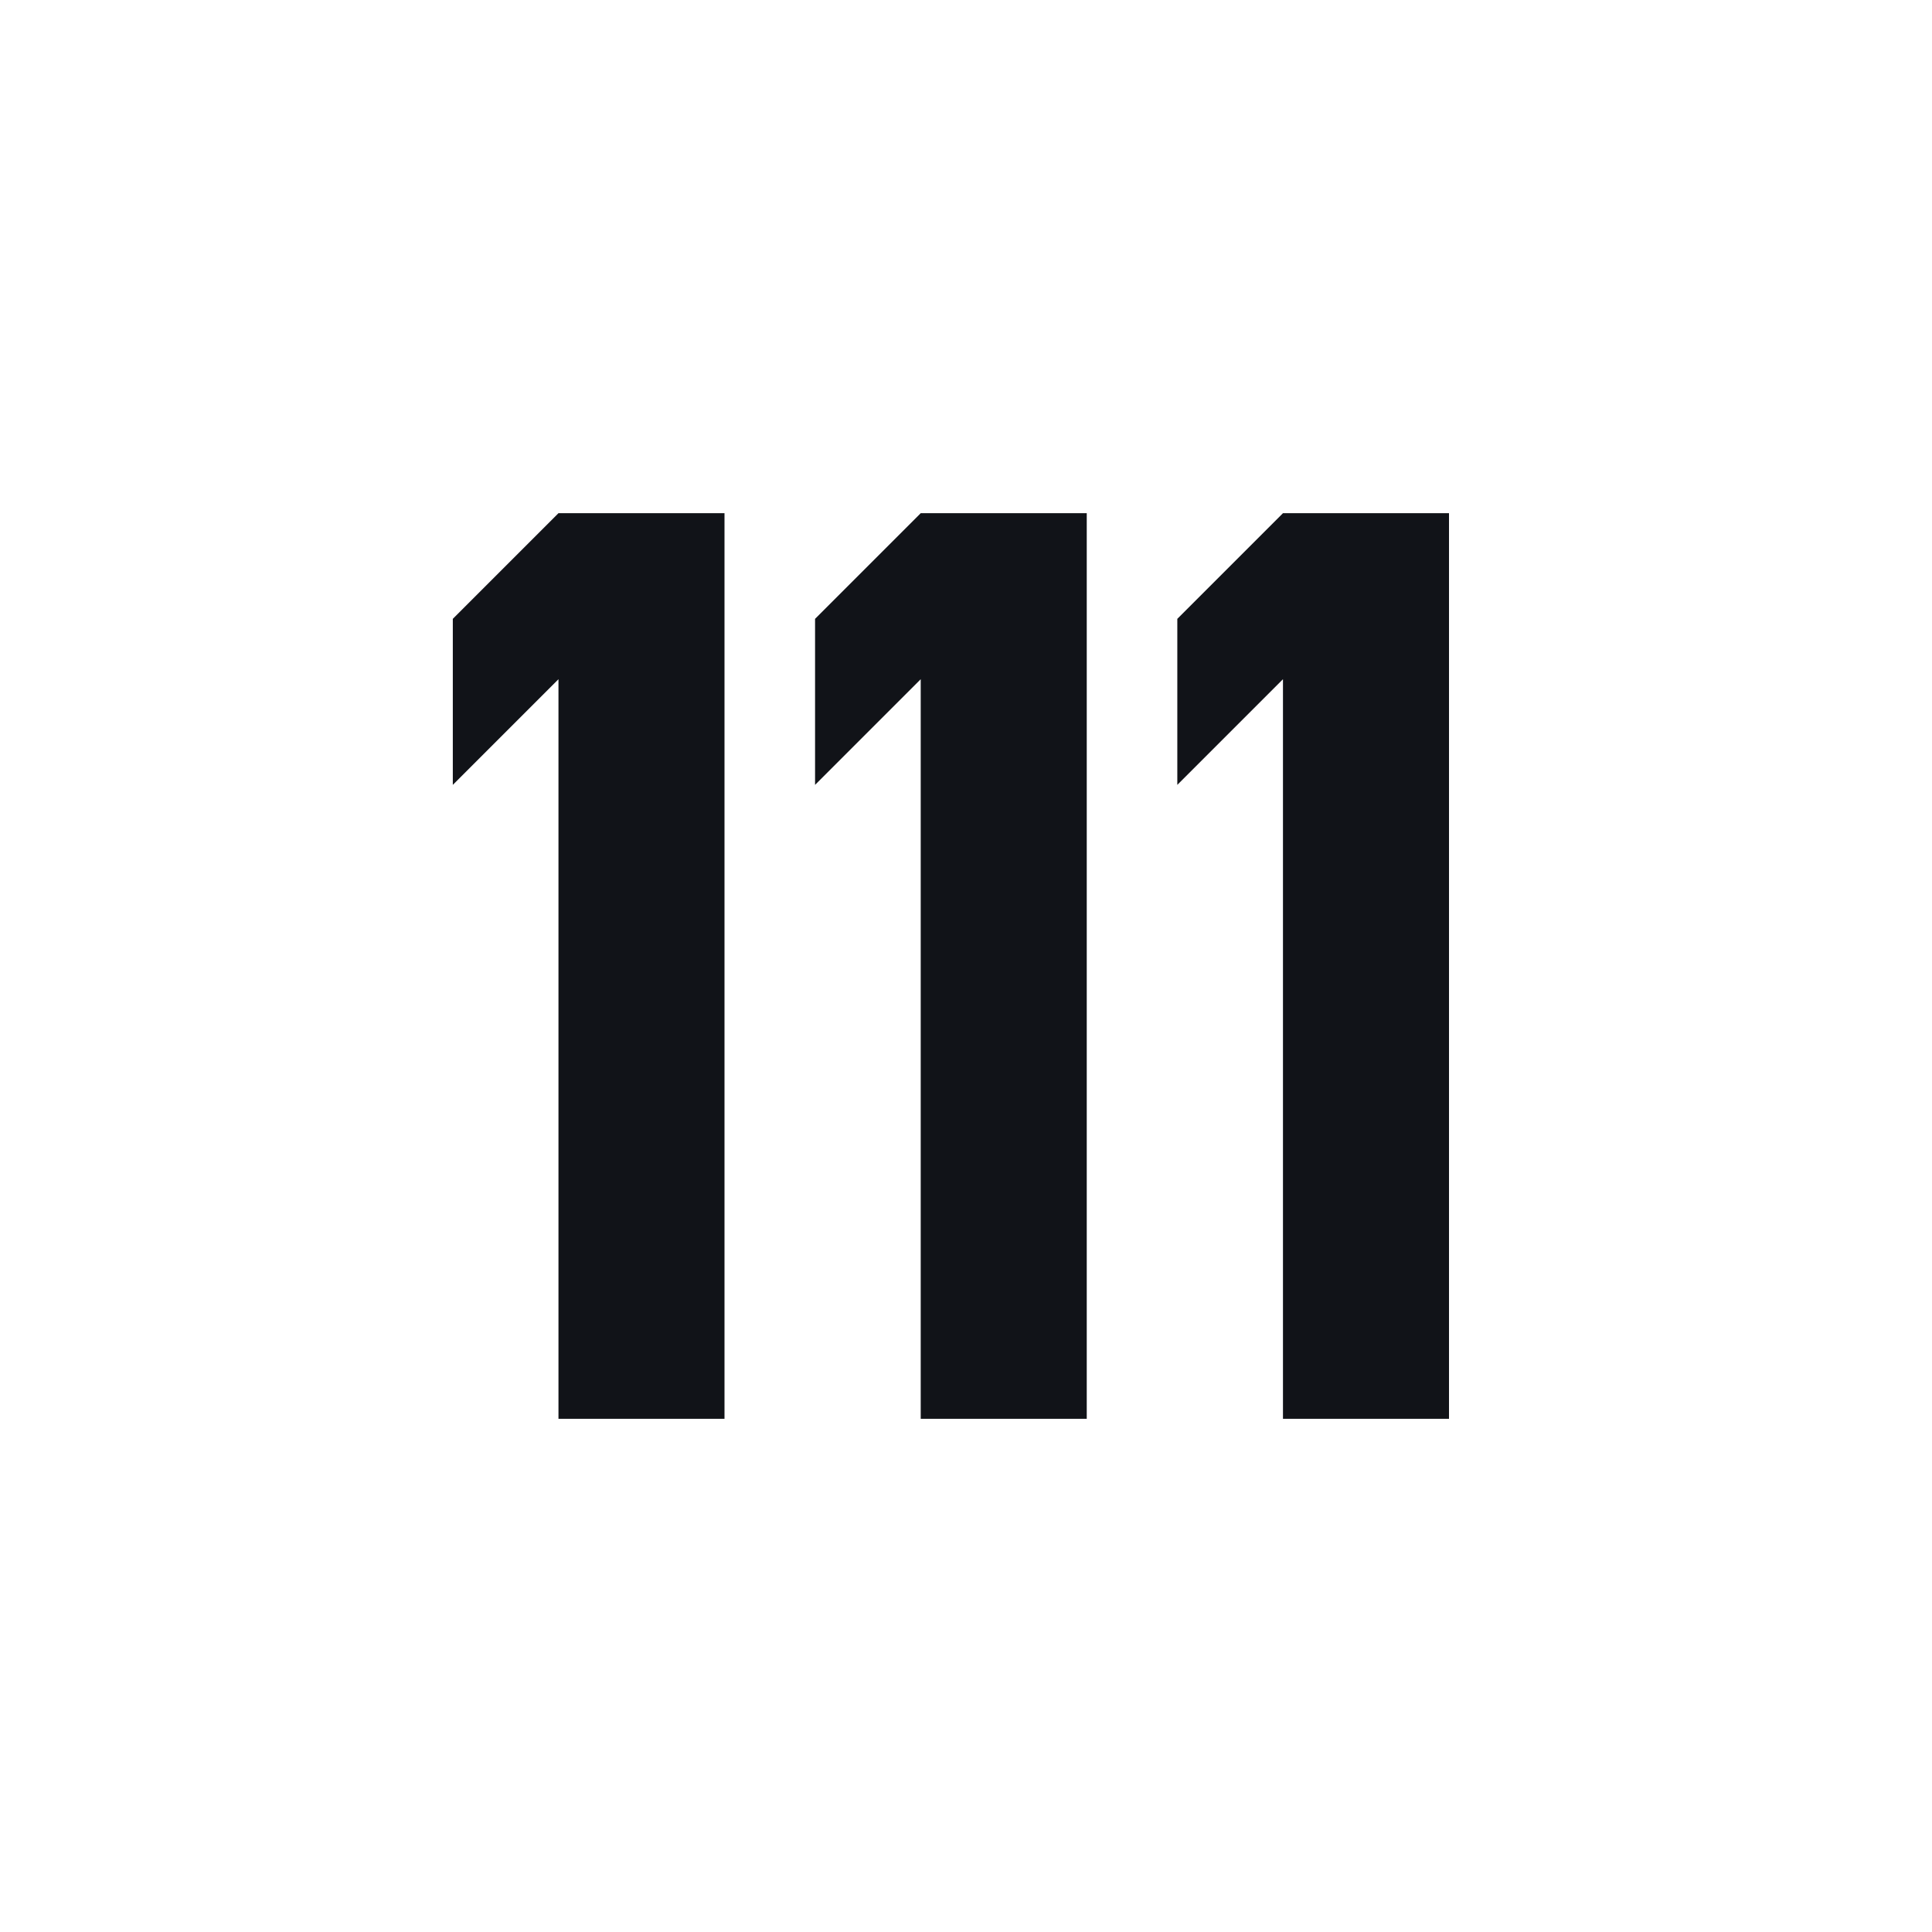
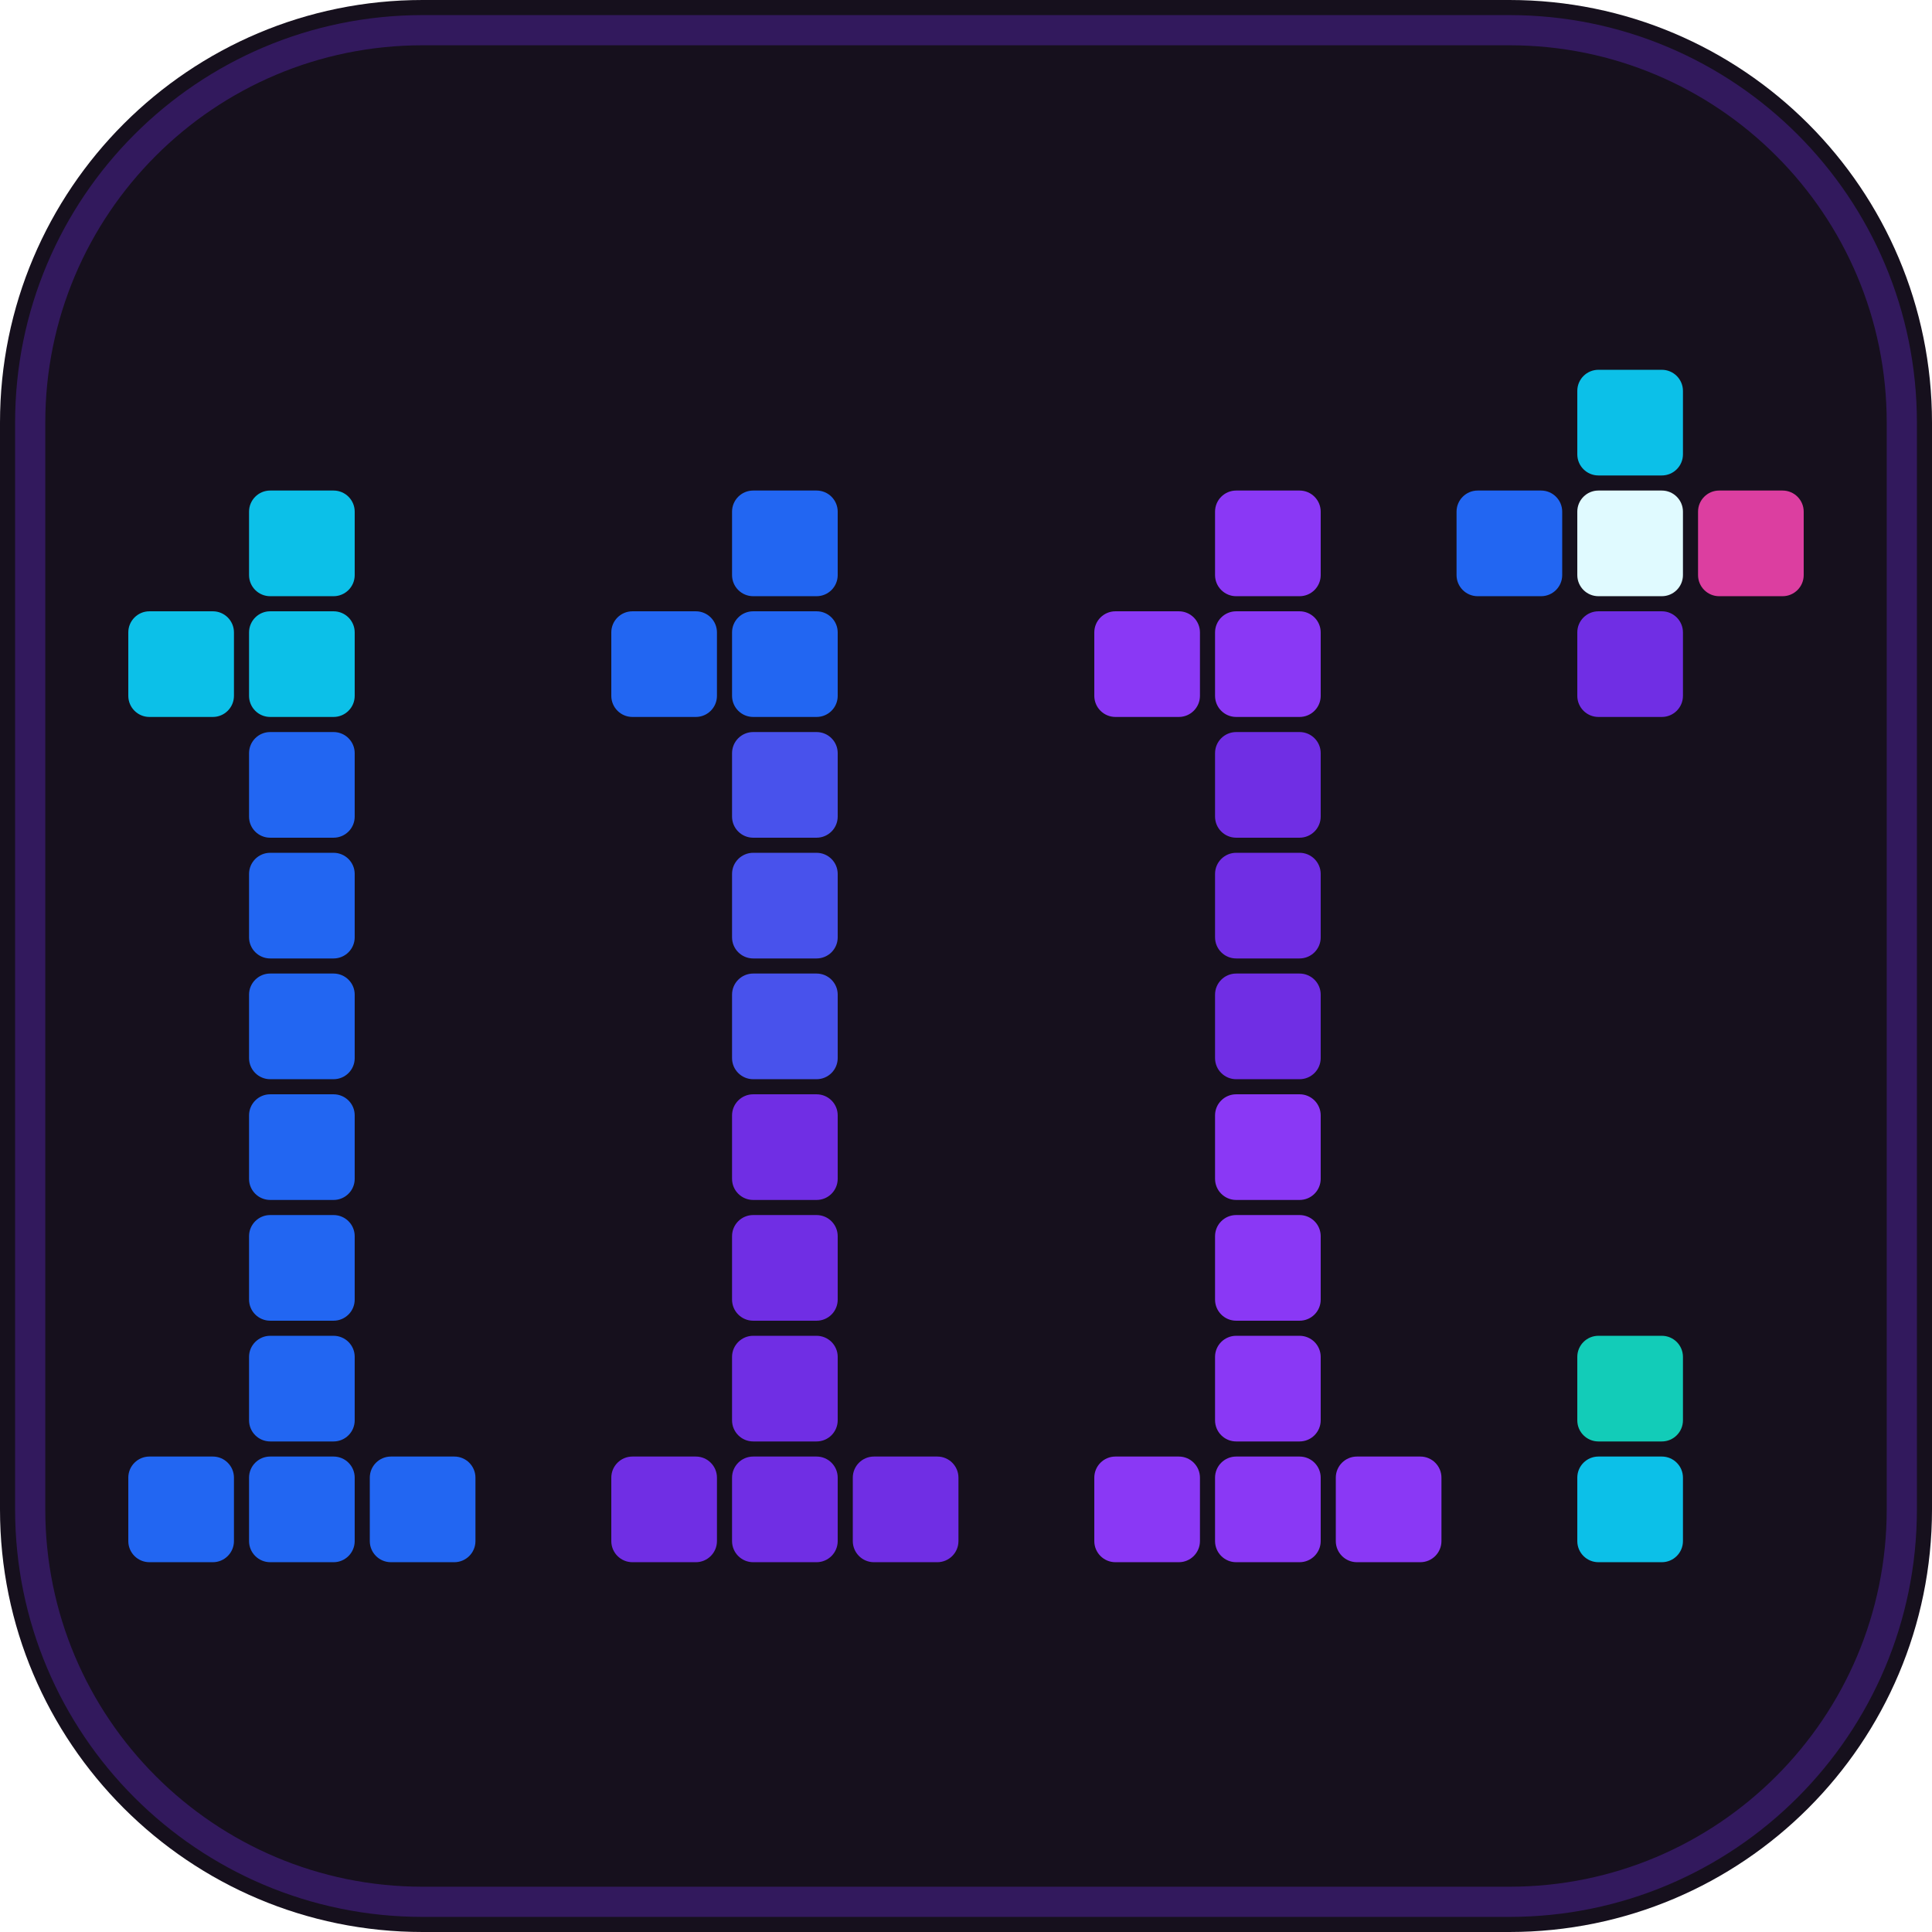
- <svg xmlns="http://www.w3.org/2000/svg" viewBox="0 0 256 256" width="256" height="256" fill="none">
-   <style>
-     path { fill: #111318; }
-     @media (prefers-color-scheme: dark) {
-       path { fill: #F8FAFC; }
-     }
-   </style>
-   <path d="M 74 68 L 96 68 L 96 188 L 74 188 L 74 90 L 60 104 L 60 82 Z" />
-   <path d="M 122 68 L 144 68 L 144 188 L 122 188 L 122 90 L 108 104 L 108 82 Z" />
-   <path d="M 170 68 L 192 68 L 192 188 L 170 188 L 170 90 L 156 104 L 156 82 Z" />
+ <svg xmlns="http://www.w3.org/2000/svg" viewBox="0 0 64 64" width="64" height="64" role="img" aria-label="111iridescence symbol">
+   <rect x="0" y="0" width="64" height="64" rx="14" fill="#16101D" />
+   <rect x="1" y="1" width="62" height="62" rx="13" fill="none" stroke="#702EE4" stroke-opacity="0.32" stroke-width="1" />
+   <rect x="8.25" y="16.25" width="3.5" height="3.5" rx="0.7" fill="#0CC0E8" />
+   <rect x="4.25" y="20.25" width="3.5" height="3.5" rx="0.7" fill="#0CC0E8" />
+   <rect x="8.25" y="20.25" width="3.5" height="3.5" rx="0.7" fill="#0CC0E8" />
+   <rect x="8.25" y="24.25" width="3.5" height="3.5" rx="0.7" fill="#2266F2" />
+   <rect x="8.25" y="28.25" width="3.5" height="3.5" rx="0.7" fill="#2266F2" />
+   <rect x="8.25" y="32.25" width="3.5" height="3.5" rx="0.7" fill="#2266F2" />
+   <rect x="8.25" y="36.25" width="3.5" height="3.5" rx="0.7" fill="#2266F2" />
+   <rect x="8.25" y="40.25" width="3.5" height="3.5" rx="0.7" fill="#2266F2" />
+   <rect x="8.25" y="44.25" width="3.5" height="3.5" rx="0.7" fill="#2266F2" />
+   <rect x="4.25" y="48.25" width="3.5" height="3.5" rx="0.7" fill="#2266F2" />
+   <rect x="8.25" y="48.25" width="3.5" height="3.5" rx="0.7" fill="#2266F2" />
+   <rect x="12.25" y="48.25" width="3.5" height="3.5" rx="0.7" fill="#2266F2" />
+   <rect x="24.25" y="16.25" width="3.5" height="3.5" rx="0.7" fill="#2266F2" />
+   <rect x="20.25" y="20.25" width="3.5" height="3.5" rx="0.7" fill="#2266F2" />
+   <rect x="24.25" y="20.25" width="3.5" height="3.5" rx="0.7" fill="#2266F2" />
+   <rect x="24.25" y="24.25" width="3.5" height="3.5" rx="0.7" fill="#4852EC" />
+   <rect x="24.25" y="28.25" width="3.5" height="3.5" rx="0.7" fill="#4852EC" />
+   <rect x="24.25" y="32.25" width="3.5" height="3.5" rx="0.7" fill="#4852EC" />
+   <rect x="24.25" y="36.25" width="3.5" height="3.5" rx="0.7" fill="#702EE4" />
+   <rect x="24.25" y="40.25" width="3.5" height="3.5" rx="0.7" fill="#702EE4" />
+   <rect x="24.25" y="44.25" width="3.5" height="3.5" rx="0.7" fill="#702EE4" />
+   <rect x="20.25" y="48.25" width="3.5" height="3.5" rx="0.7" fill="#702EE4" />
+   <rect x="24.25" y="48.25" width="3.5" height="3.5" rx="0.7" fill="#702EE4" />
+   <rect x="28.25" y="48.25" width="3.5" height="3.5" rx="0.7" fill="#702EE4" />
+   <rect x="40.25" y="16.25" width="3.5" height="3.5" rx="0.7" fill="#8A38F5" />
+   <rect x="36.25" y="20.25" width="3.5" height="3.5" rx="0.7" fill="#8A38F5" />
+   <rect x="40.25" y="20.25" width="3.5" height="3.5" rx="0.7" fill="#8A38F5" />
+   <rect x="40.25" y="24.25" width="3.5" height="3.5" rx="0.7" fill="#702EE4" />
+   <rect x="40.25" y="28.25" width="3.5" height="3.5" rx="0.7" fill="#702EE4" />
+   <rect x="40.25" y="32.25" width="3.5" height="3.5" rx="0.7" fill="#702EE4" />
+   <rect x="40.25" y="36.25" width="3.5" height="3.5" rx="0.7" fill="#8A38F5" />
+   <rect x="40.25" y="40.25" width="3.5" height="3.5" rx="0.7" fill="#8A38F5" />
+   <rect x="40.25" y="44.25" width="3.5" height="3.5" rx="0.7" fill="#8A38F5" />
+   <rect x="36.25" y="48.25" width="3.5" height="3.5" rx="0.7" fill="#8A38F5" />
+   <rect x="40.25" y="48.25" width="3.5" height="3.5" rx="0.7" fill="#8A38F5" />
+   <rect x="44.25" y="48.25" width="3.5" height="3.5" rx="0.7" fill="#8A38F5" />
+   <rect x="52.25" y="44.25" width="3.5" height="3.5" rx="0.7" fill="#12CCB8" />
+   <rect x="52.25" y="48.25" width="3.5" height="3.5" rx="0.7" fill="#0CC0E8" />
+   <rect x="52.25" y="16.25" width="3.5" height="3.5" rx="0.7" fill="#E0FAFF" />
+   <rect x="52.25" y="12.25" width="3.5" height="3.5" rx="0.7" fill="#0CC0E8" />
+   <rect x="48.25" y="16.25" width="3.5" height="3.5" rx="0.7" fill="#2266F2" />
+   <rect x="56.25" y="16.25" width="3.5" height="3.5" rx="0.7" fill="#DC3EA0" />
+   <rect x="52.25" y="20.25" width="3.5" height="3.5" rx="0.7" fill="#702EE4" />
</svg>
